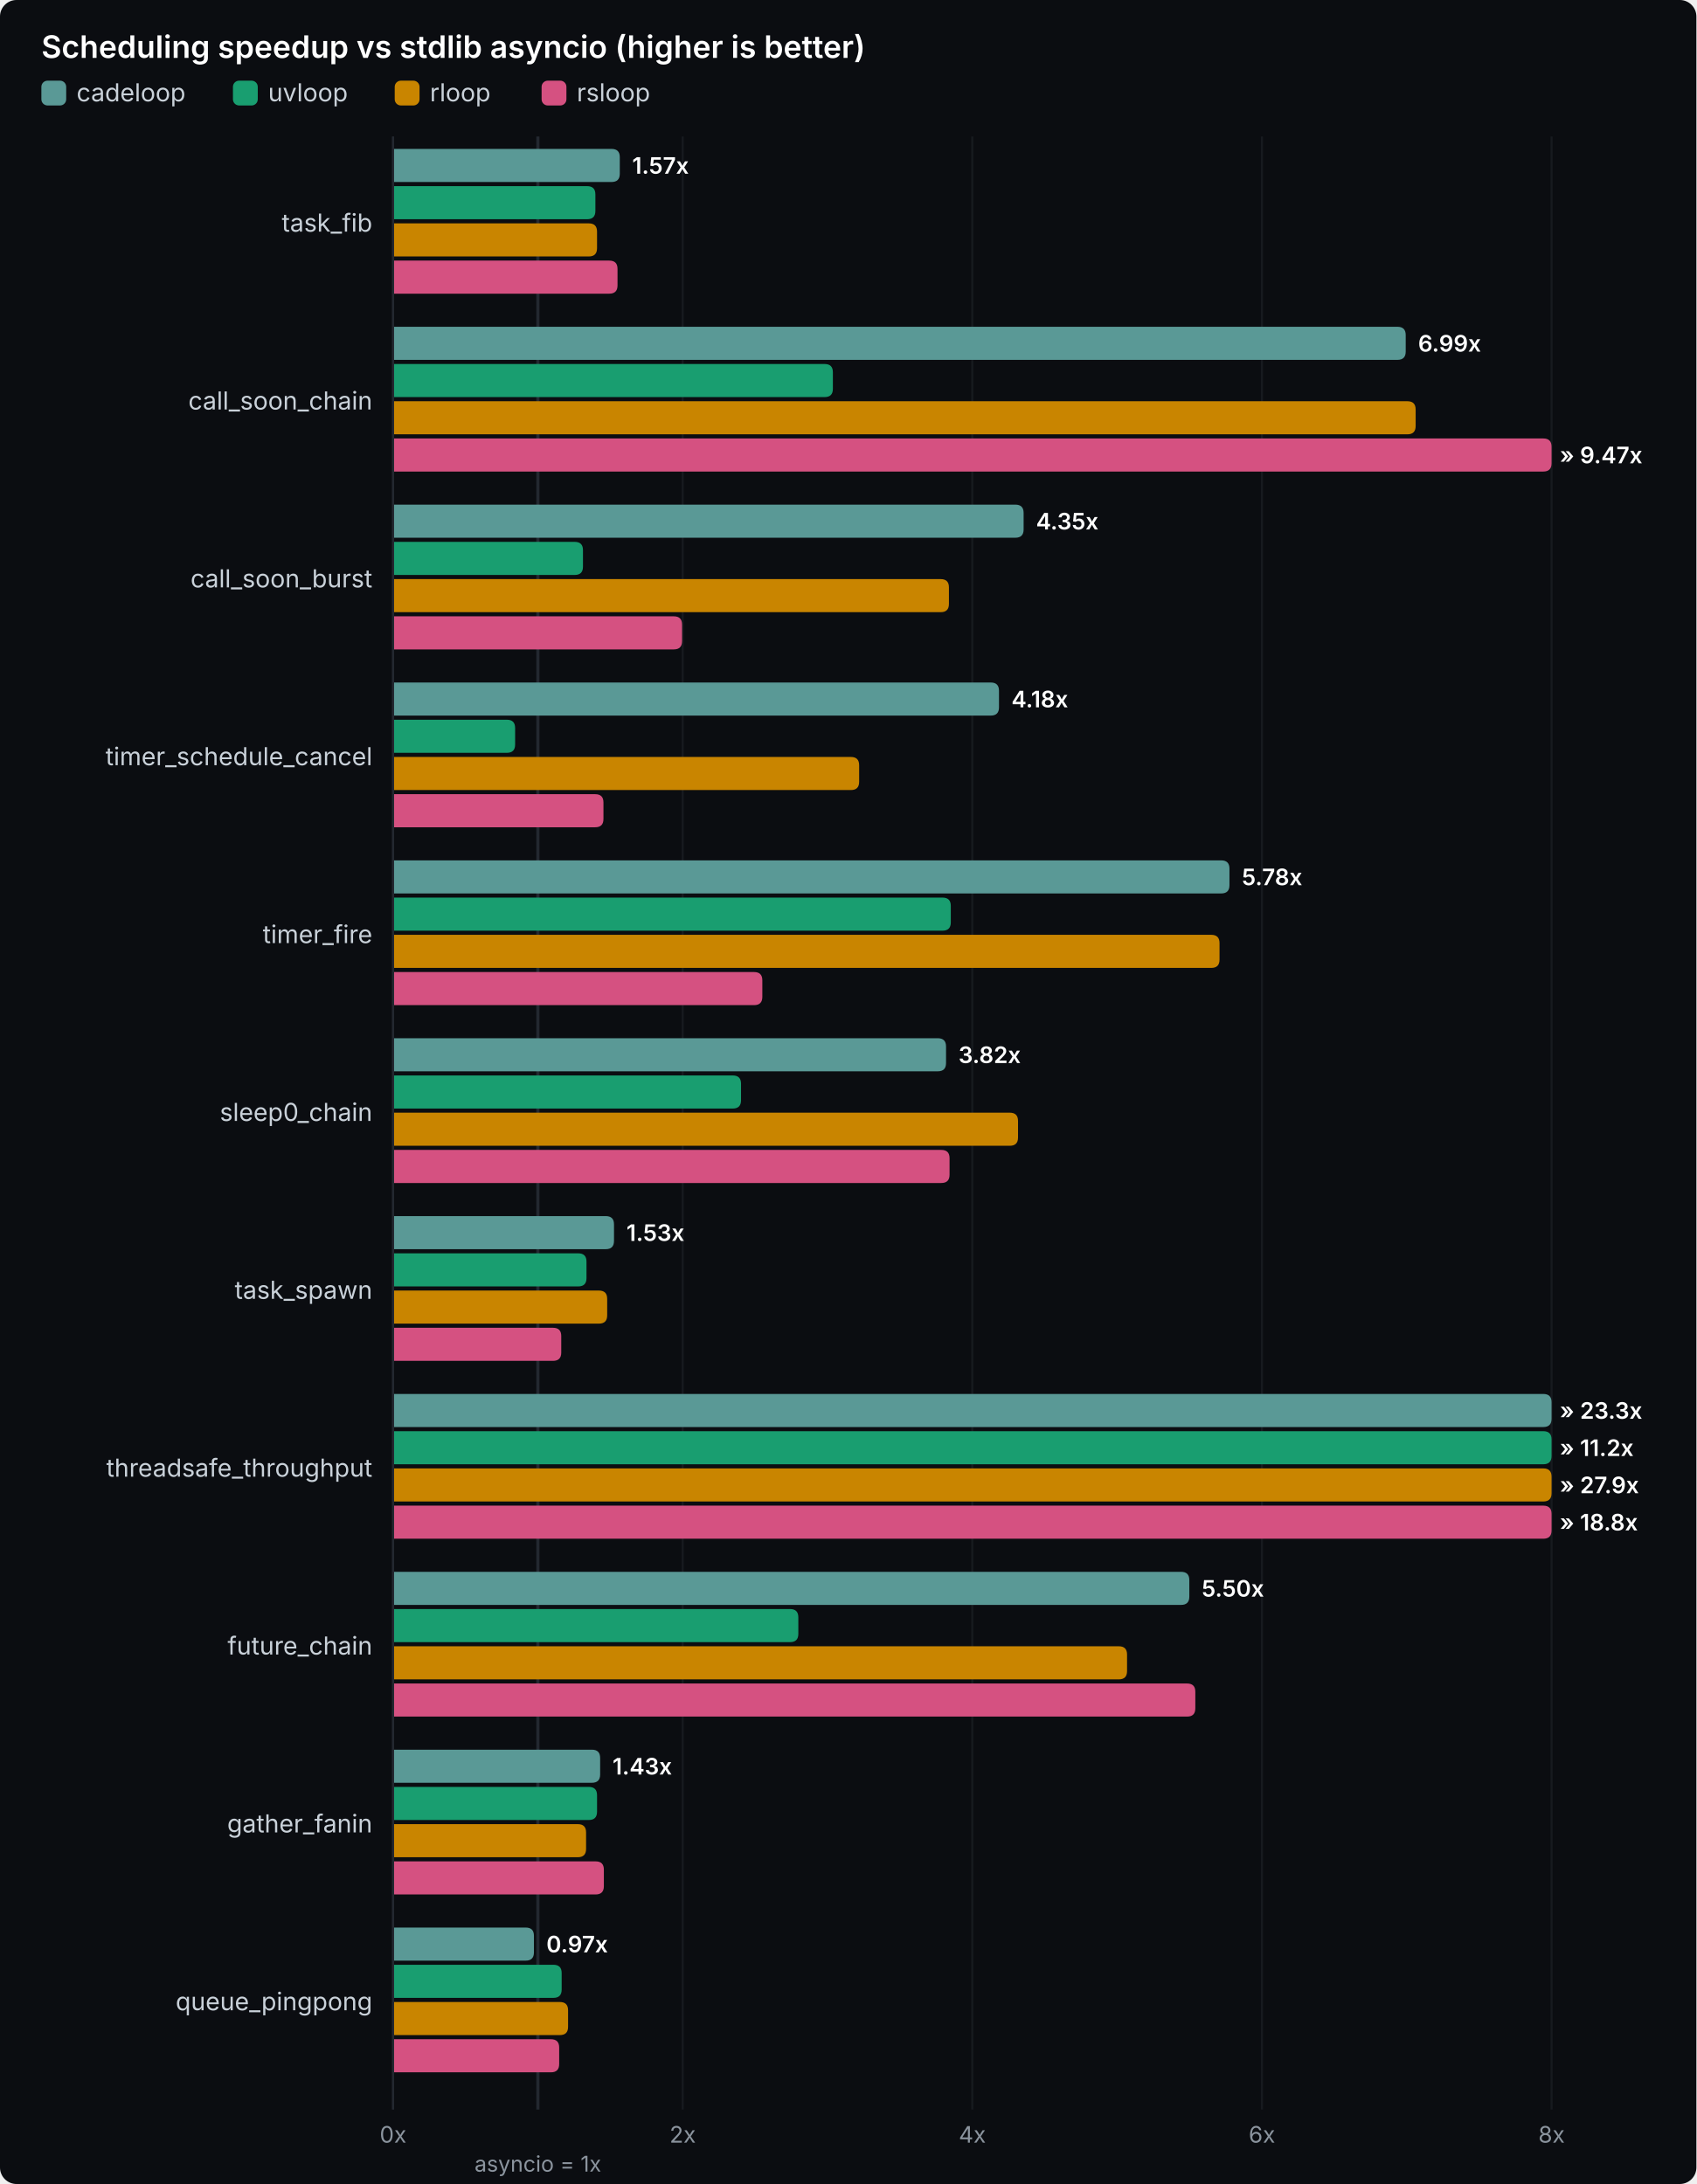
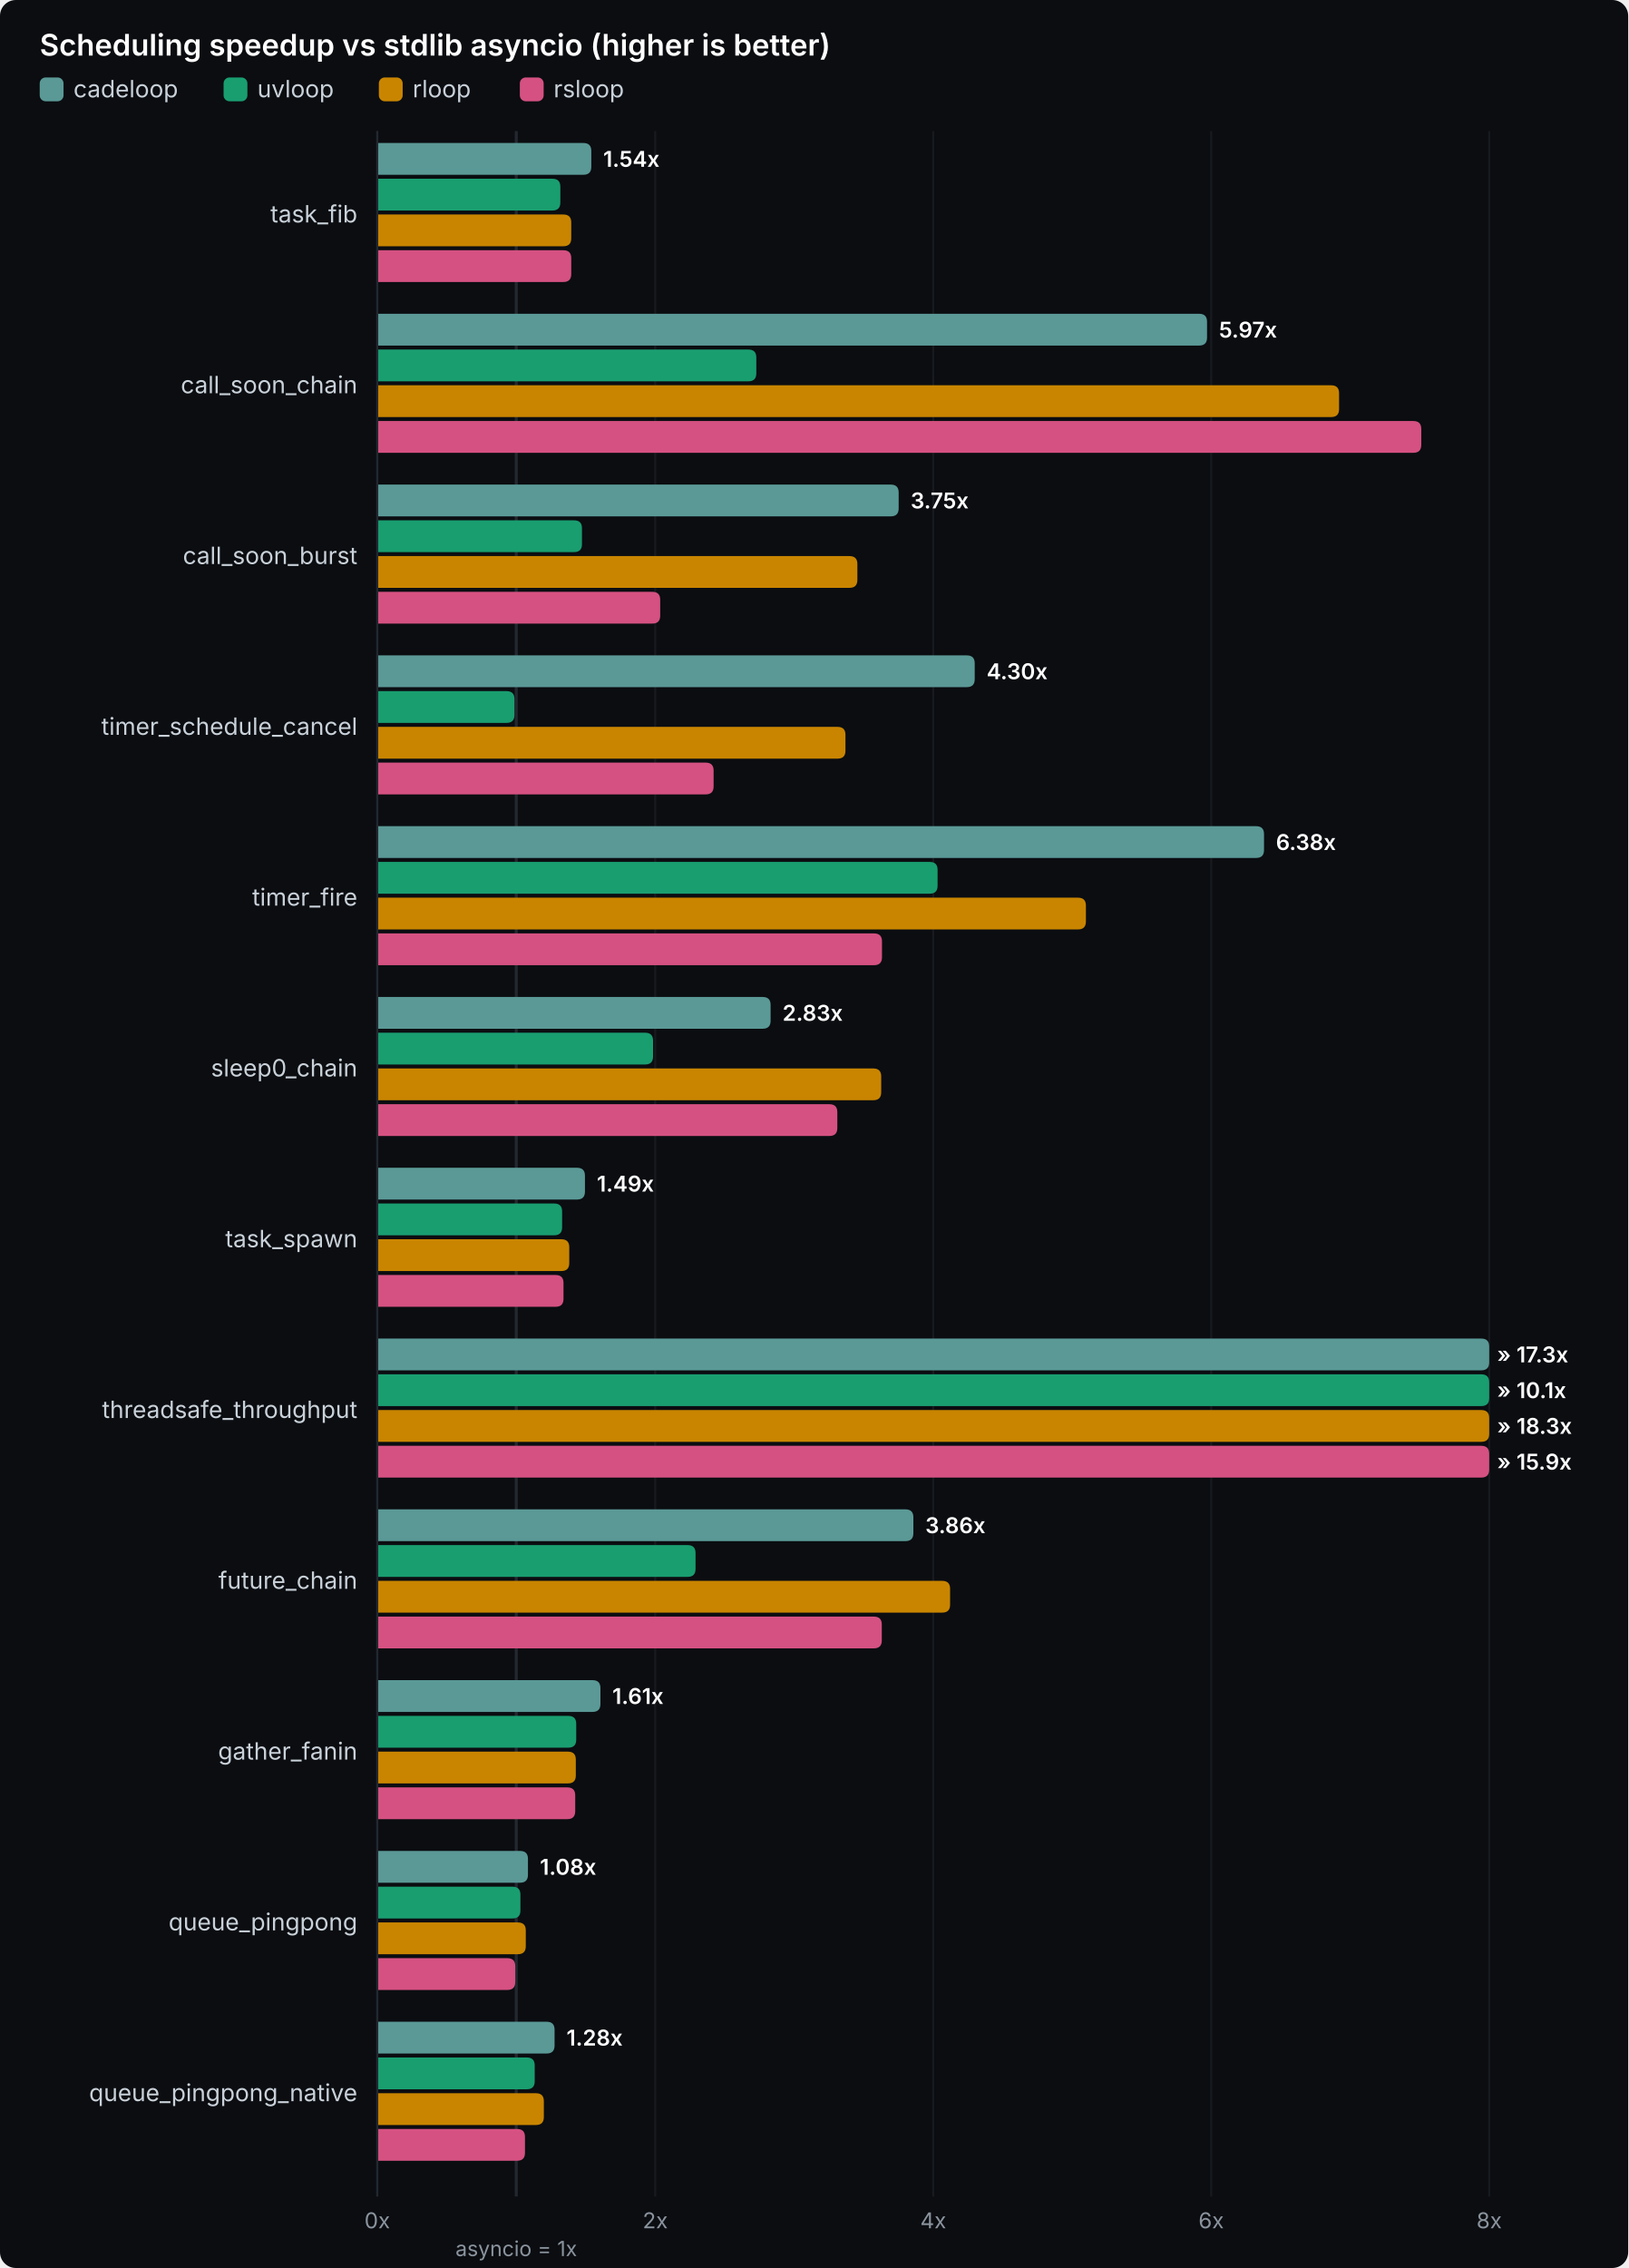
- <svg xmlns="http://www.w3.org/2000/svg" viewBox="0 0 820 1056" width="820" height="1056" font-family="system-ui, -apple-system, 'Segoe UI', sans-serif">
-   <rect width="820" height="1056" fill="#0B0D11" rx="8" />
+ <svg xmlns="http://www.w3.org/2000/svg" viewBox="0 0 820 1142" width="820" height="1142" font-family="system-ui, -apple-system, 'Segoe UI', sans-serif">
+   <rect width="820" height="1142" fill="#0B0D11" rx="8" />
  <text x="20" y="28" font-size="15" font-weight="600" fill="#ffffff">Scheduling speedup vs stdlib asyncio (higher is better)</text>
  <rect x="20" y="39" width="12" height="12" rx="3" fill="#5a9996" />
  <text x="37" y="49" font-size="12" fill="#c9d1d9">cadeloop</text>
  <rect x="112.6" y="39" width="12" height="12" rx="3" fill="#199e70" />
  <text x="129.6" y="49" font-size="12" fill="#c9d1d9">uvloop</text>
  <rect x="190.8" y="39" width="12" height="12" rx="3" fill="#c98500" />
  <text x="207.8" y="49" font-size="12" fill="#c9d1d9">rloop</text>
  <rect x="261.8" y="39" width="12" height="12" rx="3" fill="#d55181" />
  <text x="278.8" y="49" font-size="12" fill="#c9d1d9">rsloop</text>
-   <line x1="190.0" y1="66" x2="190.0" y2="1020" stroke="#171A1F" stroke-width="1" />
-   <text x="190.0" y="1036" font-size="11" fill="#8b949e" text-anchor="middle">0x</text>
-   <line x1="330.0" y1="66" x2="330.0" y2="1020" stroke="#171A1F" stroke-width="1" />
-   <text x="330.0" y="1036" font-size="11" fill="#8b949e" text-anchor="middle">2x</text>
-   <line x1="470.0" y1="66" x2="470.0" y2="1020" stroke="#171A1F" stroke-width="1" />
-   <text x="470.0" y="1036" font-size="11" fill="#8b949e" text-anchor="middle">4x</text>
-   <line x1="610.0" y1="66" x2="610.0" y2="1020" stroke="#171A1F" stroke-width="1" />
-   <text x="610.0" y="1036" font-size="11" fill="#8b949e" text-anchor="middle">6x</text>
-   <line x1="750.0" y1="66" x2="750.0" y2="1020" stroke="#171A1F" stroke-width="1" />
-   <text x="750.0" y="1036" font-size="11" fill="#8b949e" text-anchor="middle">8x</text>
-   <line x1="260.0" y1="66" x2="260.0" y2="1020" stroke="#232830" stroke-width="1.5" />
-   <text x="260.0" y="1050" font-size="10.5" fill="#8b949e" text-anchor="middle">asyncio = 1x</text>
+   <line x1="190.0" y1="66" x2="190.0" y2="1106" stroke="#171A1F" stroke-width="1" />
+   <text x="190.0" y="1122" font-size="11" fill="#8b949e" text-anchor="middle">0x</text>
+   <line x1="330.0" y1="66" x2="330.0" y2="1106" stroke="#171A1F" stroke-width="1" />
+   <text x="330.0" y="1122" font-size="11" fill="#8b949e" text-anchor="middle">2x</text>
+   <line x1="470.0" y1="66" x2="470.0" y2="1106" stroke="#171A1F" stroke-width="1" />
+   <text x="470.0" y="1122" font-size="11" fill="#8b949e" text-anchor="middle">4x</text>
+   <line x1="610.0" y1="66" x2="610.0" y2="1106" stroke="#171A1F" stroke-width="1" />
+   <text x="610.0" y="1122" font-size="11" fill="#8b949e" text-anchor="middle">6x</text>
+   <line x1="750.0" y1="66" x2="750.0" y2="1106" stroke="#171A1F" stroke-width="1" />
+   <text x="750.0" y="1122" font-size="11" fill="#8b949e" text-anchor="middle">8x</text>
+   <line x1="260.0" y1="66" x2="260.0" y2="1106" stroke="#232830" stroke-width="1.5" />
+   <text x="260.0" y="1136" font-size="10.5" fill="#8b949e" text-anchor="middle">asyncio = 1x</text>
  <text x="180" y="112.0" font-size="12" fill="#c9d1d9" text-anchor="end">task_fib</text>
-   <path d="M190.0,72.0 h105.6 q4.0,0 4.0,4.0 v8.0 q0,4.0 -4.0,4.0 h-105.6 z" fill="#5a9996" />
+   <path d="M190.0,72.0 h103.8 q4.0,0 4.0,4.0 v8.0 q0,4.0 -4.0,4.0 h-103.8 z" fill="#5a9996" />
  <rect x="190.0" y="71.0" width="0" height="0" fill="#0B0D11" />
-   <text x="305.6" y="84" font-size="11" font-weight="600" fill="#ffffff">1.57x</text>
-   <path d="M190.0,90.0 h93.8 q4.0,0 4.0,4.0 v8.0 q0,4.0 -4.0,4.0 h-93.8 z" fill="#199e70" />
+   <text x="303.8" y="84" font-size="11" font-weight="600" fill="#ffffff">1.54x</text>
+   <path d="M190.0,90.0 h88.2 q4.0,0 4.0,4.0 v8.0 q0,4.0 -4.0,4.0 h-88.2 z" fill="#199e70" />
  <rect x="190.0" y="89.0" width="0" height="0" fill="#0B0D11" />
-   <path d="M190.0,108.0 h94.6 q4.0,0 4.0,4.0 v8.0 q0,4.0 -4.0,4.0 h-94.6 z" fill="#c98500" />
+   <path d="M190.0,108.0 h93.7 q4.0,0 4.0,4.0 v8.0 q0,4.0 -4.0,4.0 h-93.7 z" fill="#c98500" />
  <rect x="190.0" y="107.0" width="0" height="0" fill="#0B0D11" />
-   <path d="M190.0,126.0 h104.5 q4.0,0 4.0,4.0 v8.0 q0,4.0 -4.0,4.0 h-104.5 z" fill="#d55181" />
+   <path d="M190.0,126.0 h93.7 q4.0,0 4.0,4.0 v8.0 q0,4.0 -4.0,4.0 h-93.7 z" fill="#d55181" />
  <rect x="190.0" y="125.0" width="0" height="0" fill="#0B0D11" />
  <text x="180" y="198.0" font-size="12" fill="#c9d1d9" text-anchor="end">call_soon_chain</text>
-   <path d="M190.0,158.0 h485.5 q4.0,0 4.0,4.0 v8.0 q0,4.0 -4.0,4.0 h-485.5 z" fill="#5a9996" />
+   <path d="M190.0,158.0 h413.9 q4.0,0 4.0,4.0 v8.0 q0,4.0 -4.0,4.0 h-413.9 z" fill="#5a9996" />
  <rect x="190.0" y="157.0" width="0" height="0" fill="#0B0D11" />
-   <text x="685.5" y="170" font-size="11" font-weight="600" fill="#ffffff">6.99x</text>
-   <path d="M190.0,176.0 h208.6 q4.0,0 4.0,4.0 v8.0 q0,4.0 -4.0,4.0 h-208.6 z" fill="#199e70" />
+   <text x="613.9" y="170" font-size="11" font-weight="600" fill="#ffffff">5.97x</text>
+   <path d="M190.0,176.0 h186.9 q4.0,0 4.0,4.0 v8.0 q0,4.0 -4.0,4.0 h-186.9 z" fill="#199e70" />
  <rect x="190.0" y="175.0" width="0" height="0" fill="#0B0D11" />
-   <path d="M190.0,194.0 h490.3 q4.0,0 4.0,4.0 v8.0 q0,4.0 -4.0,4.0 h-490.3 z" fill="#c98500" />
+   <path d="M190.0,194.0 h480.4 q4.0,0 4.0,4.0 v8.0 q0,4.0 -4.0,4.0 h-480.4 z" fill="#c98500" />
  <rect x="190.0" y="193.0" width="0" height="0" fill="#0B0D11" />
-   <path d="M190.0,212.0 h556.0 q4.0,0 4.0,4.0 v8.0 q0,4.0 -4.0,4.0 h-556.0 z" fill="#d55181" />
+   <path d="M190.0,212.0 h521.8 q4.0,0 4.0,4.0 v8.0 q0,4.0 -4.0,4.0 h-521.8 z" fill="#d55181" />
  <rect x="190.0" y="211.0" width="0" height="0" fill="#0B0D11" />
-   <text x="754.0" y="224" font-size="11" font-weight="600" fill="#ffffff">» 9.47x</text>
  <text x="180" y="284.0" font-size="12" fill="#c9d1d9" text-anchor="end">call_soon_burst</text>
-   <path d="M190.0,244.0 h300.8 q4.0,0 4.0,4.0 v8.0 q0,4.0 -4.0,4.0 h-300.8 z" fill="#5a9996" />
+   <path d="M190.0,244.0 h258.6 q4.0,0 4.0,4.0 v8.0 q0,4.0 -4.0,4.0 h-258.6 z" fill="#5a9996" />
  <rect x="190.0" y="243.0" width="0" height="0" fill="#0B0D11" />
-   <text x="500.8" y="256" font-size="11" font-weight="600" fill="#ffffff">4.35x</text>
-   <path d="M190.0,262.0 h87.8 q4.0,0 4.0,4.0 v8.0 q0,4.0 -4.0,4.0 h-87.8 z" fill="#199e70" />
+   <text x="458.6" y="256" font-size="11" font-weight="600" fill="#ffffff">3.75x</text>
+   <path d="M190.0,262.0 h99.1 q4.0,0 4.0,4.0 v8.0 q0,4.0 -4.0,4.0 h-99.1 z" fill="#199e70" />
  <rect x="190.0" y="261.0" width="0" height="0" fill="#0B0D11" />
-   <path d="M190.0,280.0 h264.7 q4.0,0 4.0,4.0 v8.0 q0,4.0 -4.0,4.0 h-264.7 z" fill="#c98500" />
+   <path d="M190.0,280.0 h237.8 q4.0,0 4.0,4.0 v8.0 q0,4.0 -4.0,4.0 h-237.8 z" fill="#c98500" />
  <rect x="190.0" y="279.0" width="0" height="0" fill="#0B0D11" />
-   <path d="M190.0,298.0 h135.7 q4.0,0 4.0,4.0 v8.0 q0,4.0 -4.0,4.0 h-135.7 z" fill="#d55181" />
+   <path d="M190.0,298.0 h138.5 q4.0,0 4.0,4.0 v8.0 q0,4.0 -4.0,4.0 h-138.5 z" fill="#d55181" />
  <rect x="190.0" y="297.0" width="0" height="0" fill="#0B0D11" />
  <text x="180" y="370.0" font-size="12" fill="#c9d1d9" text-anchor="end">timer_schedule_cancel</text>
-   <path d="M190.0,330.0 h288.9 q4.0,0 4.0,4.0 v8.0 q0,4.0 -4.0,4.0 h-288.9 z" fill="#5a9996" />
+   <path d="M190.0,330.0 h296.9 q4.0,0 4.0,4.0 v8.0 q0,4.0 -4.0,4.0 h-296.9 z" fill="#5a9996" />
  <rect x="190.0" y="329.0" width="0" height="0" fill="#0B0D11" />
-   <text x="488.9" y="342" font-size="11" font-weight="600" fill="#ffffff">4.18x</text>
-   <path d="M190.0,348.0 h55.0 q4.0,0 4.0,4.0 v8.0 q0,4.0 -4.0,4.0 h-55.0 z" fill="#199e70" />
+   <text x="496.9" y="342" font-size="11" font-weight="600" fill="#ffffff">4.30x</text>
+   <path d="M190.0,348.0 h65.1 q4.0,0 4.0,4.0 v8.0 q0,4.0 -4.0,4.0 h-65.1 z" fill="#199e70" />
  <rect x="190.0" y="347.0" width="0" height="0" fill="#0B0D11" />
-   <path d="M190.0,366.0 h221.3 q4.0,0 4.0,4.0 v8.0 q0,4.0 -4.0,4.0 h-221.3 z" fill="#c98500" />
+   <path d="M190.0,366.0 h231.8 q4.0,0 4.0,4.0 v8.0 q0,4.0 -4.0,4.0 h-231.8 z" fill="#c98500" />
  <rect x="190.0" y="365.0" width="0" height="0" fill="#0B0D11" />
-   <path d="M190.0,384.0 h97.7 q4.0,0 4.0,4.0 v8.0 q0,4.0 -4.0,4.0 h-97.7 z" fill="#d55181" />
+   <path d="M190.0,384.0 h165.4 q4.0,0 4.0,4.0 v8.0 q0,4.0 -4.0,4.0 h-165.4 z" fill="#d55181" />
  <rect x="190.0" y="383.0" width="0" height="0" fill="#0B0D11" />
  <text x="180" y="456.0" font-size="12" fill="#c9d1d9" text-anchor="end">timer_fire</text>
-   <path d="M190.0,416.0 h400.3 q4.0,0 4.0,4.0 v8.0 q0,4.0 -4.0,4.0 h-400.3 z" fill="#5a9996" />
+   <path d="M190.0,416.0 h442.6 q4.0,0 4.0,4.0 v8.0 q0,4.0 -4.0,4.0 h-442.6 z" fill="#5a9996" />
  <rect x="190.0" y="415.0" width="0" height="0" fill="#0B0D11" />
-   <text x="600.3" y="428" font-size="11" font-weight="600" fill="#ffffff">5.78x</text>
-   <path d="M190.0,434.0 h265.6 q4.0,0 4.0,4.0 v8.0 q0,4.0 -4.0,4.0 h-265.6 z" fill="#199e70" />
+   <text x="642.6" y="428" font-size="11" font-weight="600" fill="#ffffff">6.38x</text>
+   <path d="M190.0,434.0 h278.2 q4.0,0 4.0,4.0 v8.0 q0,4.0 -4.0,4.0 h-278.2 z" fill="#199e70" />
  <rect x="190.0" y="433.0" width="0" height="0" fill="#0B0D11" />
-   <path d="M190.0,452.0 h395.5 q4.0,0 4.0,4.0 v8.0 q0,4.0 -4.0,4.0 h-395.5 z" fill="#c98500" />
+   <path d="M190.0,452.0 h352.9 q4.0,0 4.0,4.0 v8.0 q0,4.0 -4.0,4.0 h-352.9 z" fill="#c98500" />
  <rect x="190.0" y="451.0" width="0" height="0" fill="#0B0D11" />
-   <path d="M190.0,470.0 h174.5 q4.0,0 4.0,4.0 v8.0 q0,4.0 -4.0,4.0 h-174.5 z" fill="#d55181" />
+   <path d="M190.0,470.0 h250.2 q4.0,0 4.0,4.0 v8.0 q0,4.0 -4.0,4.0 h-250.2 z" fill="#d55181" />
  <rect x="190.0" y="469.0" width="0" height="0" fill="#0B0D11" />
  <text x="180" y="542.0" font-size="12" fill="#c9d1d9" text-anchor="end">sleep0_chain</text>
-   <path d="M190.0,502.0 h263.3 q4.0,0 4.0,4.0 v8.0 q0,4.0 -4.0,4.0 h-263.3 z" fill="#5a9996" />
+   <path d="M190.0,502.0 h194.1 q4.0,0 4.0,4.0 v8.0 q0,4.0 -4.0,4.0 h-194.1 z" fill="#5a9996" />
  <rect x="190.0" y="501.0" width="0" height="0" fill="#0B0D11" />
-   <text x="463.3" y="514" font-size="11" font-weight="600" fill="#ffffff">3.82x</text>
-   <path d="M190.0,520.0 h164.2 q4.0,0 4.0,4.0 v8.0 q0,4.0 -4.0,4.0 h-164.2 z" fill="#199e70" />
+   <text x="394.1" y="514" font-size="11" font-weight="600" fill="#ffffff">2.83x</text>
+   <path d="M190.0,520.0 h134.9 q4.0,0 4.0,4.0 v8.0 q0,4.0 -4.0,4.0 h-134.9 z" fill="#199e70" />
  <rect x="190.0" y="519.0" width="0" height="0" fill="#0B0D11" />
-   <path d="M190.0,538.0 h298.1 q4.0,0 4.0,4.0 v8.0 q0,4.0 -4.0,4.0 h-298.1 z" fill="#c98500" />
+   <path d="M190.0,538.0 h249.8 q4.0,0 4.0,4.0 v8.0 q0,4.0 -4.0,4.0 h-249.8 z" fill="#c98500" />
  <rect x="190.0" y="537.0" width="0" height="0" fill="#0B0D11" />
-   <path d="M190.0,556.0 h265.0 q4.0,0 4.0,4.0 v8.0 q0,4.0 -4.0,4.0 h-265.0 z" fill="#d55181" />
+   <path d="M190.0,556.0 h227.7 q4.0,0 4.0,4.0 v8.0 q0,4.0 -4.0,4.0 h-227.7 z" fill="#d55181" />
  <rect x="190.0" y="555.0" width="0" height="0" fill="#0B0D11" />
  <text x="180" y="628.0" font-size="12" fill="#c9d1d9" text-anchor="end">task_spawn</text>
-   <path d="M190.0,588.0 h102.8 q4.0,0 4.0,4.0 v8.0 q0,4.0 -4.0,4.0 h-102.8 z" fill="#5a9996" />
+   <path d="M190.0,588.0 h100.6 q4.0,0 4.0,4.0 v8.0 q0,4.0 -4.0,4.0 h-100.6 z" fill="#5a9996" />
  <rect x="190.0" y="587.0" width="0" height="0" fill="#0B0D11" />
-   <text x="302.8" y="600" font-size="11" font-weight="600" fill="#ffffff">1.53x</text>
-   <path d="M190.0,606.0 h89.5 q4.0,0 4.0,4.0 v8.0 q0,4.0 -4.0,4.0 h-89.5 z" fill="#199e70" />
+   <text x="300.6" y="600" font-size="11" font-weight="600" fill="#ffffff">1.49x</text>
+   <path d="M190.0,606.0 h89.1 q4.0,0 4.0,4.0 v8.0 q0,4.0 -4.0,4.0 h-89.1 z" fill="#199e70" />
  <rect x="190.0" y="605.0" width="0" height="0" fill="#0B0D11" />
-   <path d="M190.0,624.0 h99.5 q4.0,0 4.0,4.0 v8.0 q0,4.0 -4.0,4.0 h-99.5 z" fill="#c98500" />
+   <path d="M190.0,624.0 h92.7 q4.0,0 4.0,4.0 v8.0 q0,4.0 -4.0,4.0 h-92.7 z" fill="#c98500" />
  <rect x="190.0" y="623.0" width="0" height="0" fill="#0B0D11" />
-   <path d="M190.0,642.0 h77.3 q4.0,0 4.0,4.0 v8.0 q0,4.0 -4.0,4.0 h-77.3 z" fill="#d55181" />
+   <path d="M190.0,642.0 h89.8 q4.0,0 4.0,4.0 v8.0 q0,4.0 -4.0,4.0 h-89.8 z" fill="#d55181" />
  <rect x="190.0" y="641.0" width="0" height="0" fill="#0B0D11" />
  <text x="180" y="714.0" font-size="12" fill="#c9d1d9" text-anchor="end">threadsafe_throughput</text>
  <path d="M190.0,674.0 h556.0 q4.0,0 4.0,4.0 v8.0 q0,4.0 -4.0,4.0 h-556.0 z" fill="#5a9996" />
  <rect x="190.0" y="673.0" width="0" height="0" fill="#0B0D11" />
-   <text x="754.0" y="686" font-size="11" font-weight="600" fill="#ffffff">» 23.3x</text>
+   <text x="754.0" y="686" font-size="11" font-weight="600" fill="#ffffff">» 17.3x</text>
  <path d="M190.0,692.0 h556.0 q4.0,0 4.0,4.0 v8.0 q0,4.0 -4.0,4.0 h-556.0 z" fill="#199e70" />
  <rect x="190.0" y="691.0" width="0" height="0" fill="#0B0D11" />
-   <text x="754.0" y="704" font-size="11" font-weight="600" fill="#ffffff">» 11.2x</text>
+   <text x="754.0" y="704" font-size="11" font-weight="600" fill="#ffffff">» 10.1x</text>
  <path d="M190.0,710.0 h556.0 q4.0,0 4.0,4.0 v8.0 q0,4.0 -4.0,4.0 h-556.0 z" fill="#c98500" />
  <rect x="190.0" y="709.0" width="0" height="0" fill="#0B0D11" />
-   <text x="754.0" y="722" font-size="11" font-weight="600" fill="#ffffff">» 27.9x</text>
+   <text x="754.0" y="722" font-size="11" font-weight="600" fill="#ffffff">» 18.3x</text>
  <path d="M190.0,728.0 h556.0 q4.0,0 4.0,4.0 v8.0 q0,4.0 -4.0,4.0 h-556.0 z" fill="#d55181" />
  <rect x="190.0" y="727.0" width="0" height="0" fill="#0B0D11" />
-   <text x="754.0" y="740" font-size="11" font-weight="600" fill="#ffffff">» 18.8x</text>
+   <text x="754.0" y="740" font-size="11" font-weight="600" fill="#ffffff">» 15.9x</text>
  <text x="180" y="800.0" font-size="12" fill="#c9d1d9" text-anchor="end">future_chain</text>
-   <path d="M190.0,760.0 h380.9 q4.0,0 4.0,4.0 v8.0 q0,4.0 -4.0,4.0 h-380.9 z" fill="#5a9996" />
+   <path d="M190.0,760.0 h266.0 q4.0,0 4.0,4.0 v8.0 q0,4.0 -4.0,4.0 h-266.0 z" fill="#5a9996" />
  <rect x="190.0" y="759.0" width="0" height="0" fill="#0B0D11" />
-   <text x="580.9" y="772" font-size="11" font-weight="600" fill="#ffffff">5.50x</text>
-   <path d="M190.0,778.0 h191.9 q4.0,0 4.0,4.0 v8.0 q0,4.0 -4.0,4.0 h-191.9 z" fill="#199e70" />
+   <text x="466.0" y="772" font-size="11" font-weight="600" fill="#ffffff">3.86x</text>
+   <path d="M190.0,778.0 h156.3 q4.0,0 4.0,4.0 v8.0 q0,4.0 -4.0,4.0 h-156.3 z" fill="#199e70" />
  <rect x="190.0" y="777.0" width="0" height="0" fill="#0B0D11" />
-   <path d="M190.0,796.0 h350.8 q4.0,0 4.0,4.0 v8.0 q0,4.0 -4.0,4.0 h-350.8 z" fill="#c98500" />
+   <path d="M190.0,796.0 h284.5 q4.0,0 4.0,4.0 v8.0 q0,4.0 -4.0,4.0 h-284.5 z" fill="#c98500" />
  <rect x="190.0" y="795.0" width="0" height="0" fill="#0B0D11" />
-   <path d="M190.0,814.0 h383.8 q4.0,0 4.0,4.0 v8.0 q0,4.0 -4.0,4.0 h-383.8 z" fill="#d55181" />
+   <path d="M190.0,814.0 h250.1 q4.0,0 4.0,4.0 v8.0 q0,4.0 -4.0,4.0 h-250.1 z" fill="#d55181" />
  <rect x="190.0" y="813.0" width="0" height="0" fill="#0B0D11" />
  <text x="180" y="886.0" font-size="12" fill="#c9d1d9" text-anchor="end">gather_fanin</text>
-   <path d="M190.0,846.0 h96.1 q4.0,0 4.0,4.0 v8.0 q0,4.0 -4.0,4.0 h-96.1 z" fill="#5a9996" />
+   <path d="M190.0,846.0 h108.4 q4.0,0 4.0,4.0 v8.0 q0,4.0 -4.0,4.0 h-108.4 z" fill="#5a9996" />
  <rect x="190.0" y="845.0" width="0" height="0" fill="#0B0D11" />
-   <text x="296.1" y="858" font-size="11" font-weight="600" fill="#ffffff">1.43x</text>
-   <path d="M190.0,864.0 h94.6 q4.0,0 4.0,4.0 v8.0 q0,4.0 -4.0,4.0 h-94.6 z" fill="#199e70" />
+   <text x="308.4" y="858" font-size="11" font-weight="600" fill="#ffffff">1.61x</text>
+   <path d="M190.0,864.0 h96.2 q4.0,0 4.0,4.0 v8.0 q0,4.0 -4.0,4.0 h-96.2 z" fill="#199e70" />
  <rect x="190.0" y="863.0" width="0" height="0" fill="#0B0D11" />
-   <path d="M190.0,882.0 h89.3 q4.0,0 4.0,4.0 v8.0 q0,4.0 -4.0,4.0 h-89.3 z" fill="#c98500" />
+   <path d="M190.0,882.0 h96.0 q4.0,0 4.0,4.0 v8.0 q0,4.0 -4.0,4.0 h-96.0 z" fill="#c98500" />
  <rect x="190.0" y="881.0" width="0" height="0" fill="#0B0D11" />
-   <path d="M190.0,900.0 h97.9 q4.0,0 4.0,4.0 v8.0 q0,4.0 -4.0,4.0 h-97.9 z" fill="#d55181" />
+   <path d="M190.0,900.0 h95.7 q4.0,0 4.0,4.0 v8.0 q0,4.0 -4.0,4.0 h-95.7 z" fill="#d55181" />
  <rect x="190.0" y="899.0" width="0" height="0" fill="#0B0D11" />
  <text x="180" y="972.0" font-size="12" fill="#c9d1d9" text-anchor="end">queue_pingpong</text>
-   <path d="M190.0,932.0 h64.1 q4.0,0 4.0,4.0 v8.0 q0,4.0 -4.0,4.0 h-64.1 z" fill="#5a9996" />
+   <path d="M190.0,932.0 h71.9 q4.0,0 4.0,4.0 v8.0 q0,4.0 -4.0,4.0 h-71.9 z" fill="#5a9996" />
  <rect x="190.0" y="931.0" width="0" height="0" fill="#0B0D11" />
-   <text x="264.1" y="944" font-size="11" font-weight="600" fill="#ffffff">0.97x</text>
-   <path d="M190.0,950.0 h77.5 q4.0,0 4.0,4.0 v8.0 q0,4.0 -4.0,4.0 h-77.5 z" fill="#199e70" />
+   <text x="271.9" y="944" font-size="11" font-weight="600" fill="#ffffff">1.08x</text>
+   <path d="M190.0,950.0 h68.1 q4.0,0 4.0,4.0 v8.0 q0,4.0 -4.0,4.0 h-68.1 z" fill="#199e70" />
  <rect x="190.0" y="949.0" width="0" height="0" fill="#0B0D11" />
-   <path d="M190.0,968.0 h80.6 q4.0,0 4.0,4.0 v8.0 q0,4.0 -4.0,4.0 h-80.6 z" fill="#c98500" />
+   <path d="M190.0,968.0 h70.8 q4.0,0 4.0,4.0 v8.0 q0,4.0 -4.0,4.0 h-70.8 z" fill="#c98500" />
  <rect x="190.0" y="967.0" width="0" height="0" fill="#0B0D11" />
-   <path d="M190.0,986.0 h76.3 q4.0,0 4.0,4.0 v8.0 q0,4.0 -4.0,4.0 h-76.3 z" fill="#d55181" />
+   <path d="M190.0,986.0 h65.5 q4.0,0 4.0,4.0 v8.0 q0,4.0 -4.0,4.0 h-65.5 z" fill="#d55181" />
  <rect x="190.0" y="985.0" width="0" height="0" fill="#0B0D11" />
-   <line x1="190" y1="66" x2="190" y2="1020" stroke="#232830" stroke-width="1" />
+   <text x="180" y="1058.0" font-size="12" fill="#c9d1d9" text-anchor="end">queue_pingpong_native</text>
+   <path d="M190.0,1018.0 h85.3 q4.0,0 4.0,4.0 v8.0 q0,4.0 -4.0,4.0 h-85.3 z" fill="#5a9996" />
+   <rect x="190.0" y="1017.0" width="0" height="0" fill="#0B0D11" />
+   <text x="285.3" y="1030" font-size="11" font-weight="600" fill="#ffffff">1.28x</text>
+   <path d="M190.0,1036.0 h75.3 q4.0,0 4.0,4.0 v8.0 q0,4.0 -4.0,4.0 h-75.3 z" fill="#199e70" />
+   <rect x="190.0" y="1035.0" width="0" height="0" fill="#0B0D11" />
+   <path d="M190.0,1054.0 h79.9 q4.0,0 4.0,4.0 v8.0 q0,4.0 -4.0,4.0 h-79.9 z" fill="#c98500" />
+   <rect x="190.0" y="1053.0" width="0" height="0" fill="#0B0D11" />
+   <path d="M190.0,1072.0 h70.4 q4.0,0 4.0,4.0 v8.0 q0,4.0 -4.0,4.0 h-70.4 z" fill="#d55181" />
+   <rect x="190.0" y="1071.0" width="0" height="0" fill="#0B0D11" />
+   <line x1="190" y1="66" x2="190" y2="1106" stroke="#232830" stroke-width="1" />
</svg>
